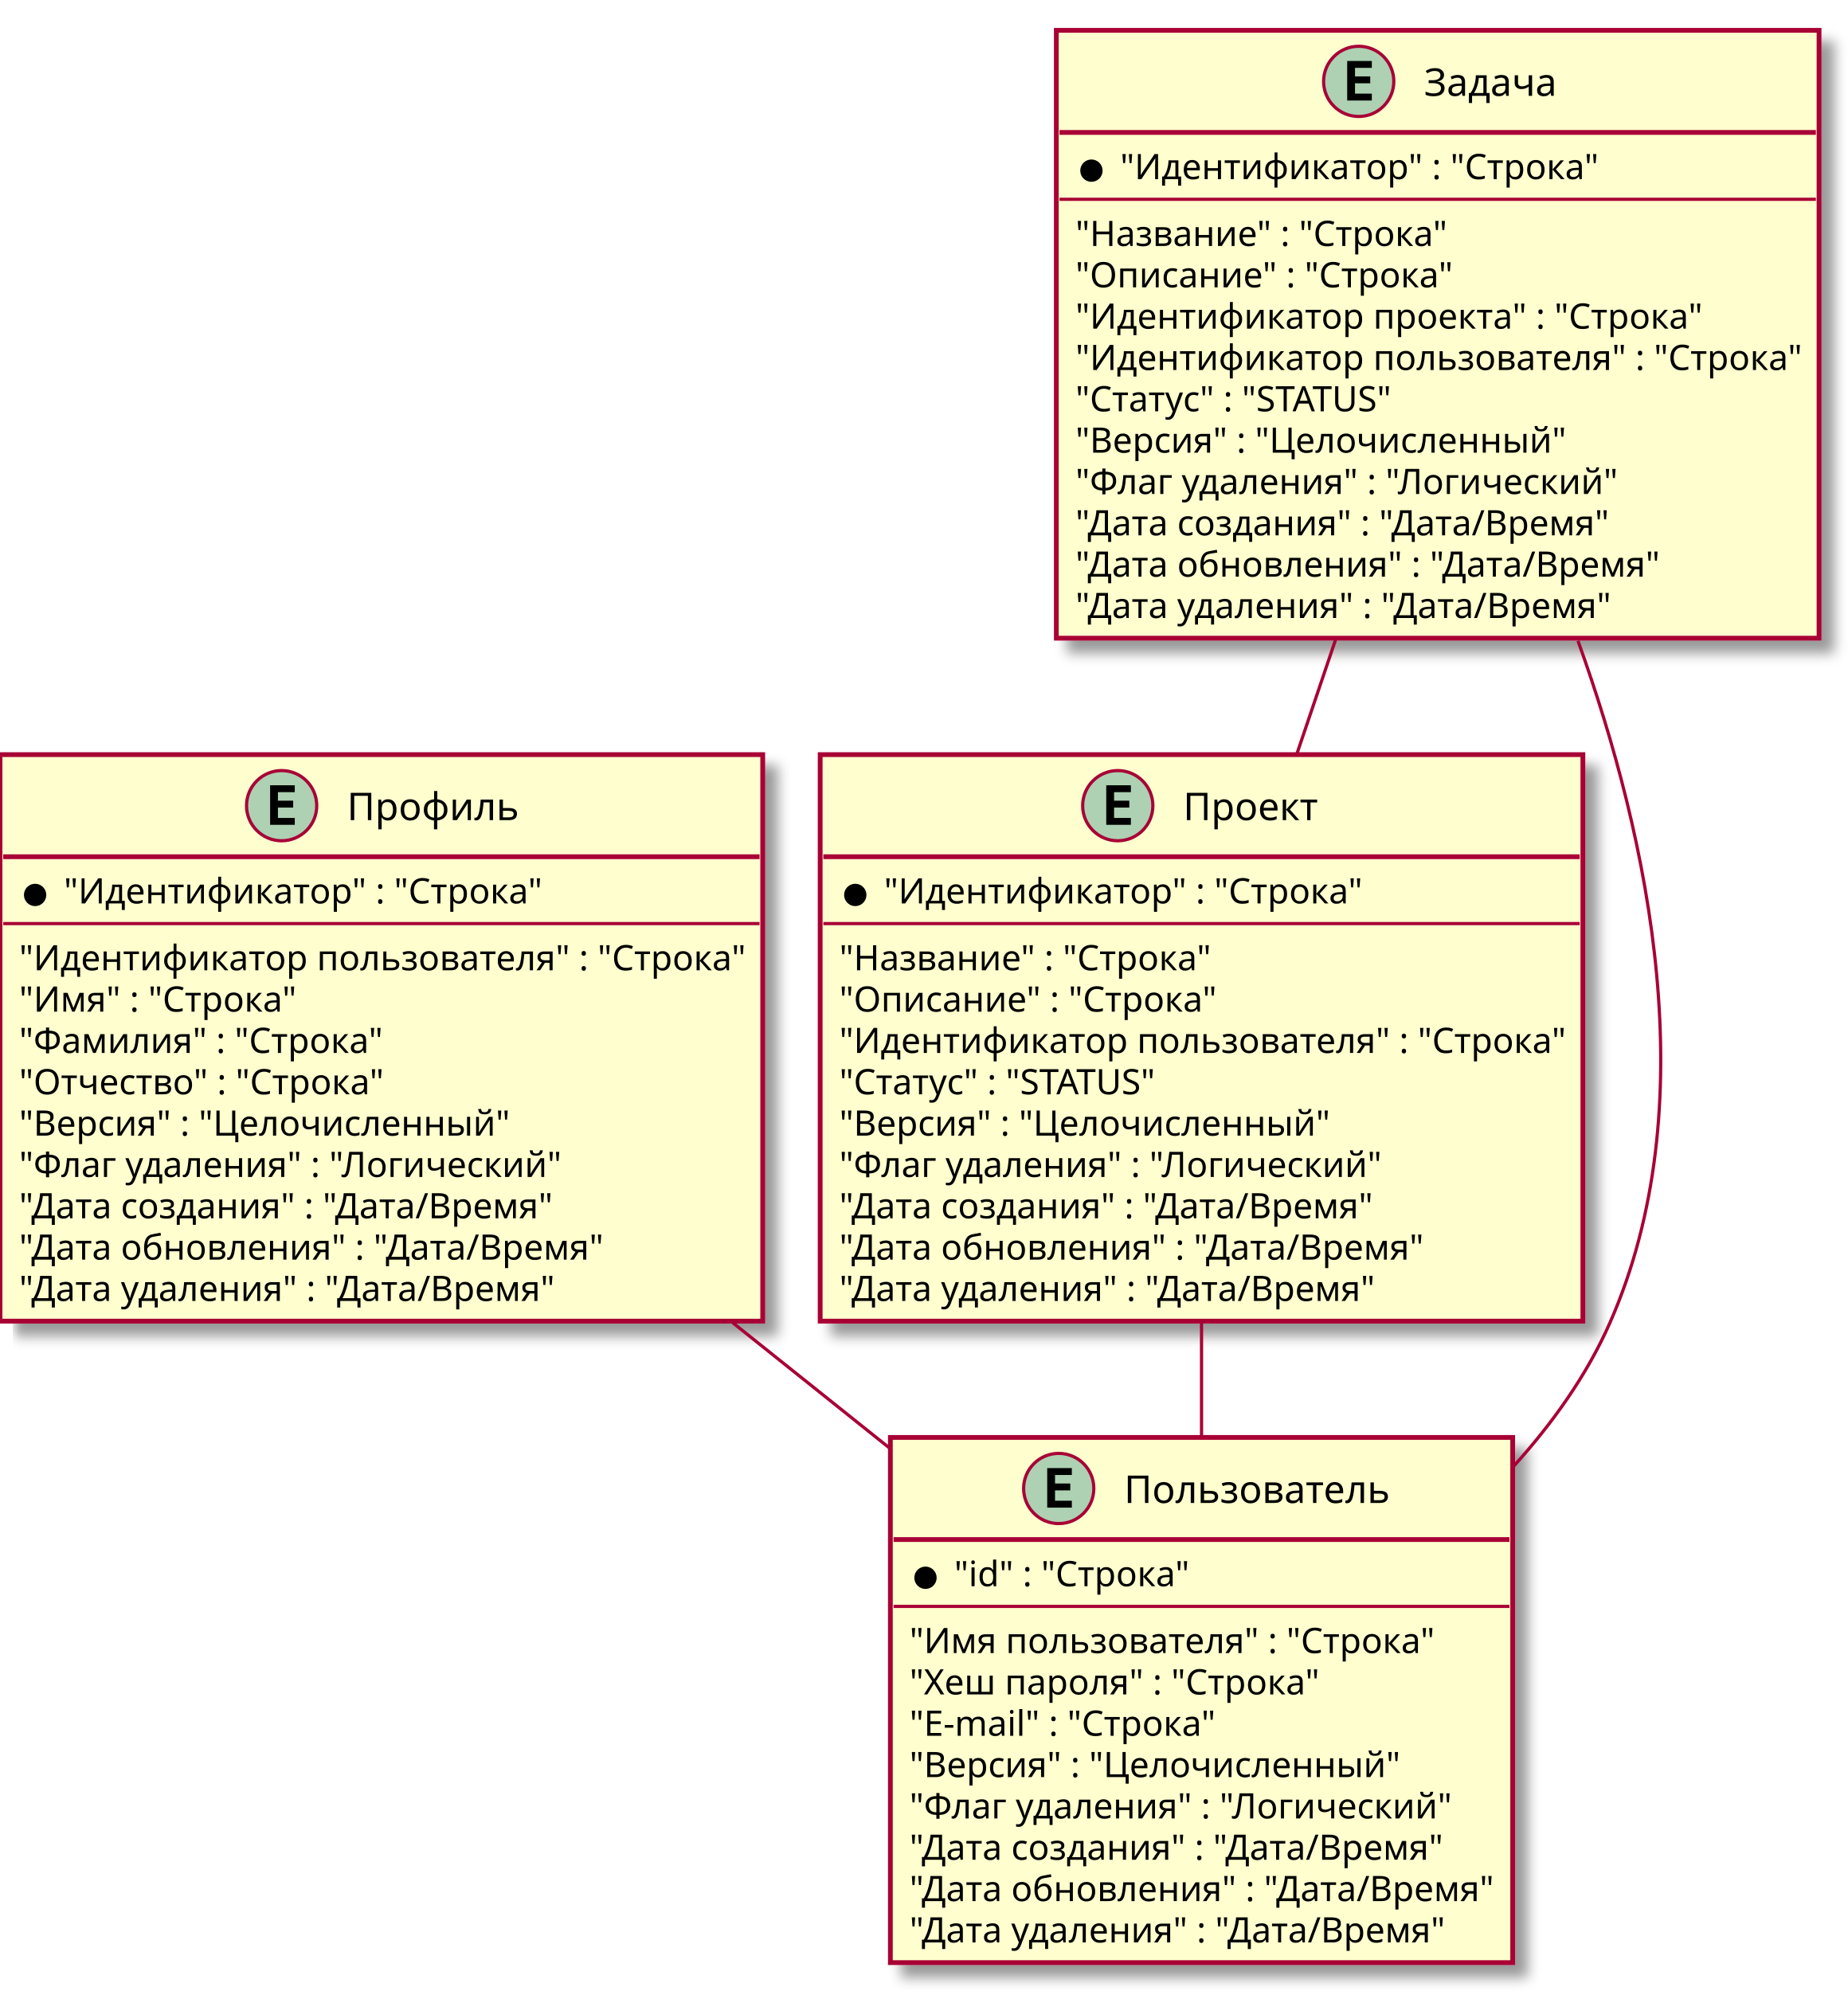
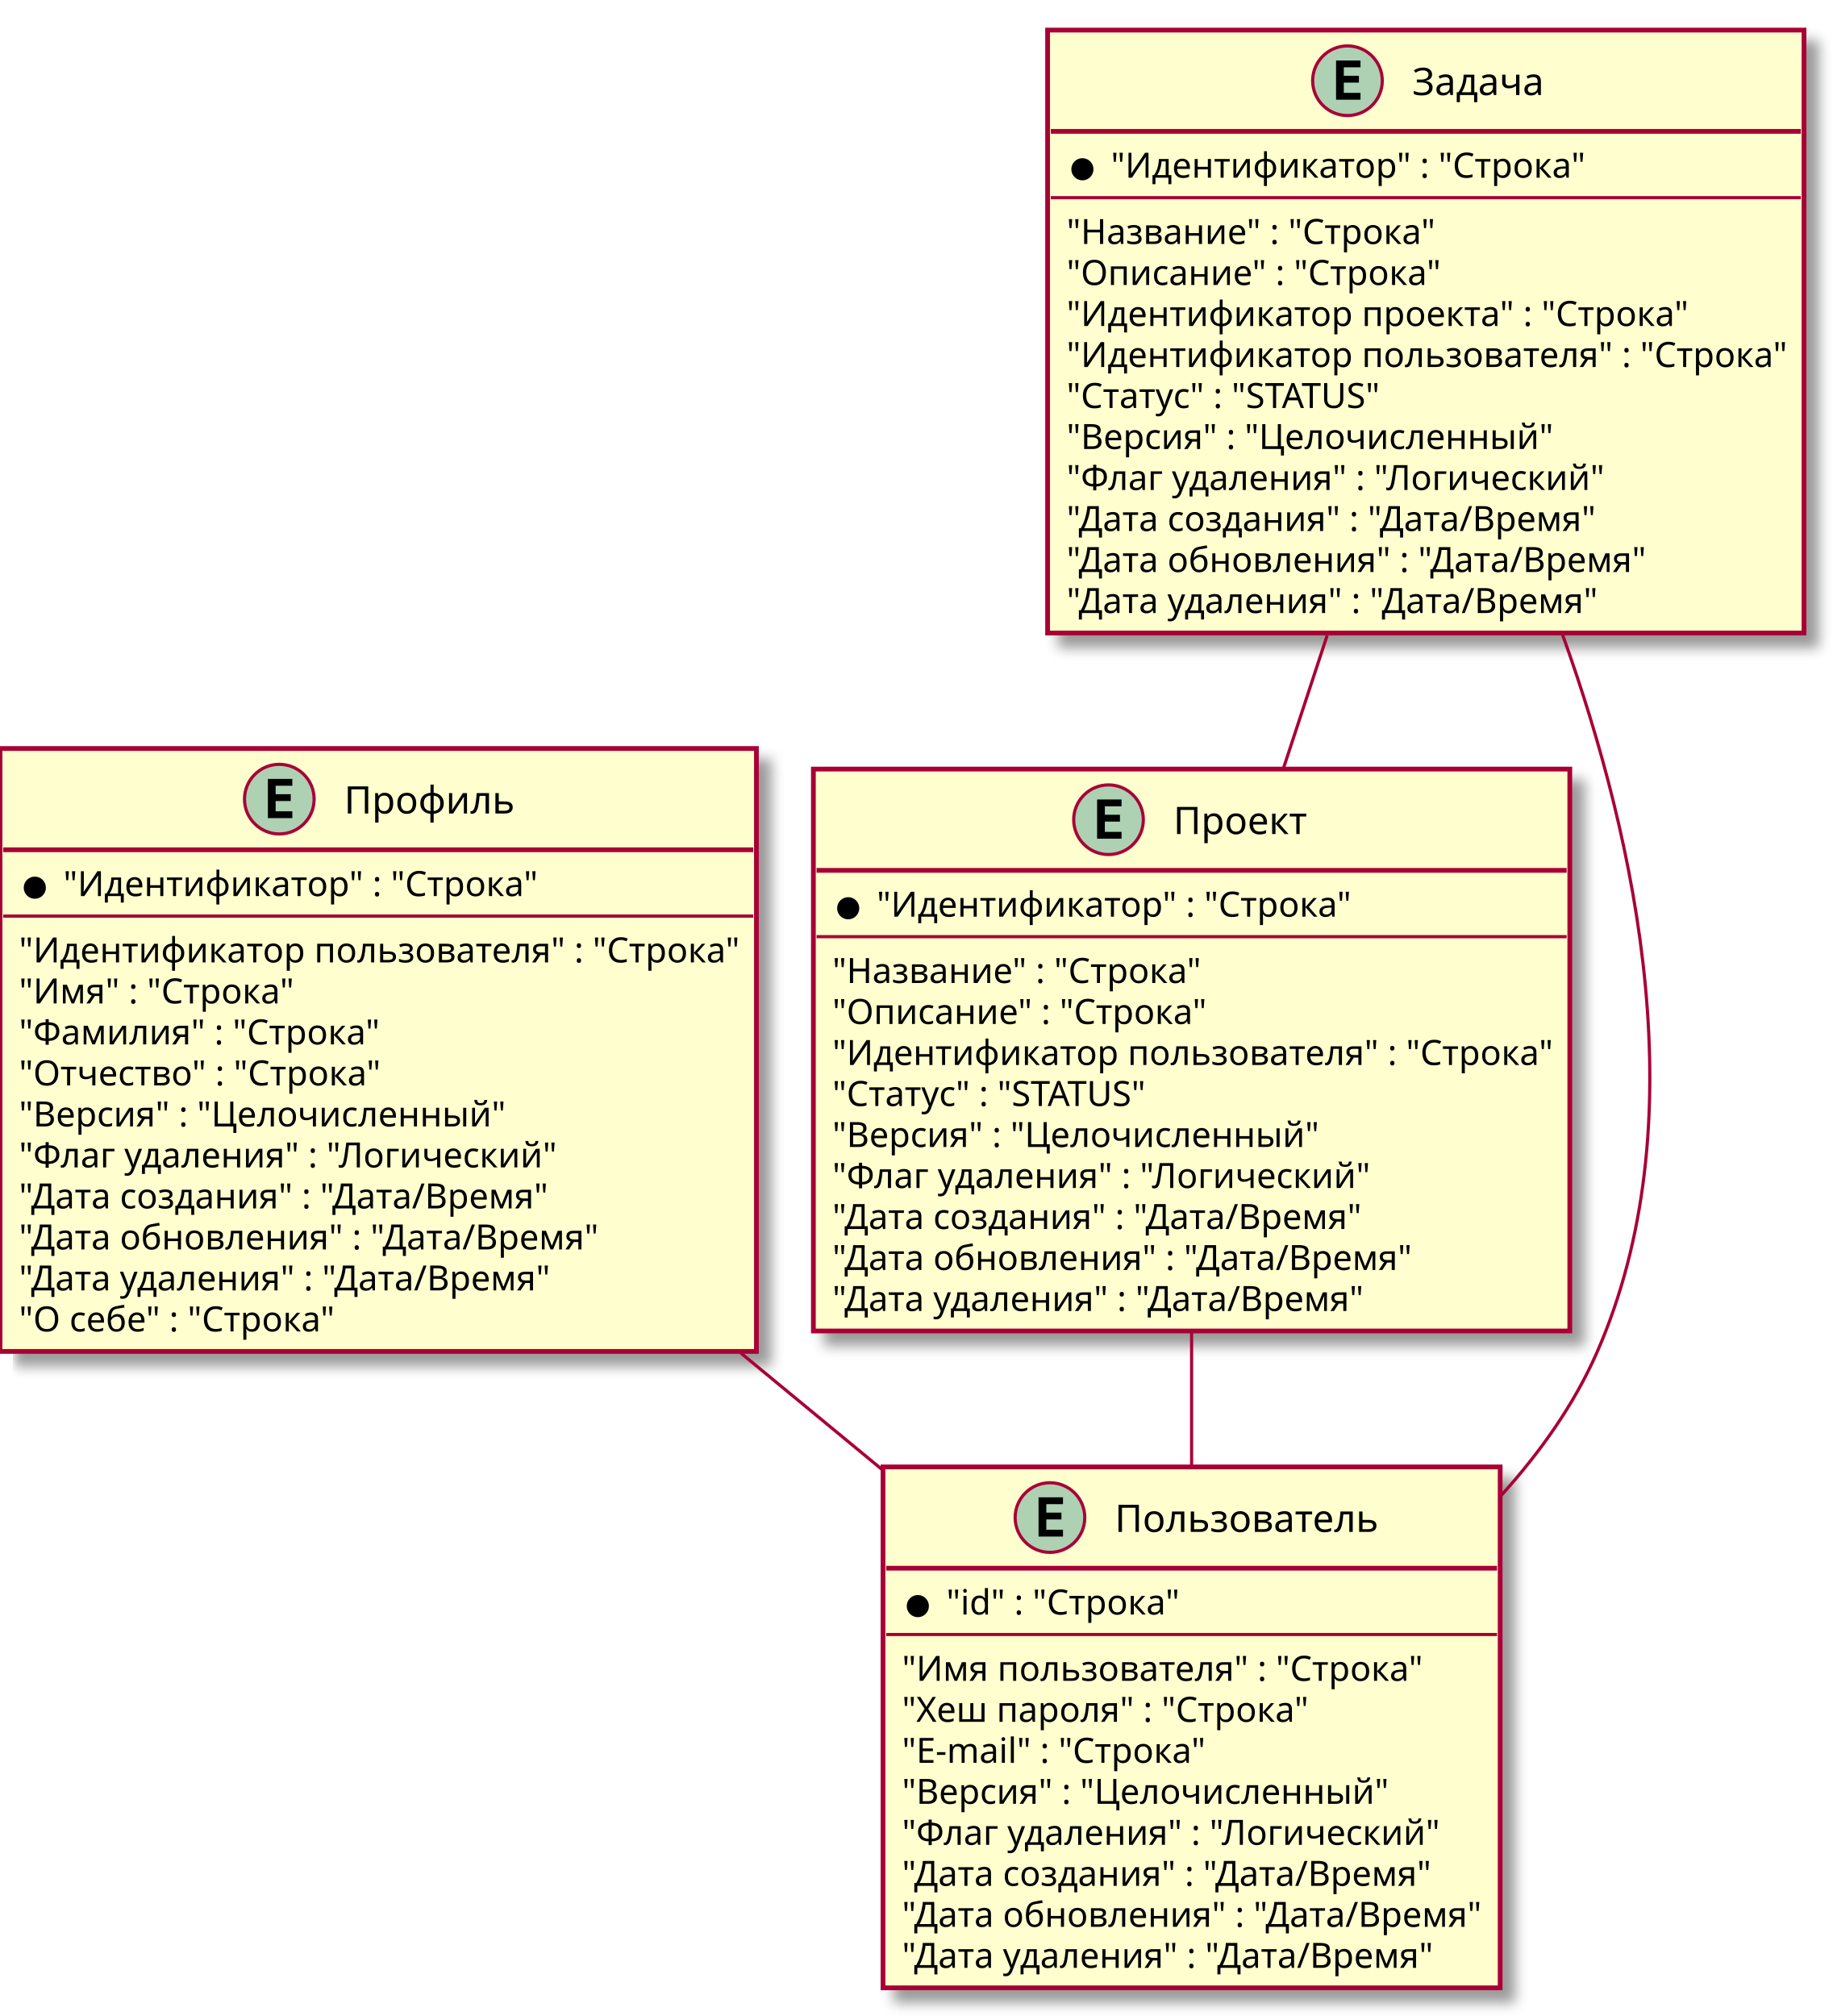
- <svg xmlns="http://www.w3.org/2000/svg" contentScriptType="application/ecmascript" contentStyleType="text/css" height="624px" preserveAspectRatio="none" style="width:579px;height:624px;" version="1.1" viewBox="0 0 579 624" width="579px" zoomAndPan="magnify">
+ <svg xmlns="http://www.w3.org/2000/svg" contentScriptType="application/ecmascript" contentStyleType="text/css" height="637px" preserveAspectRatio="none" style="width:579px;height:637px;" version="1.1" viewBox="0 0 579 637" width="579px" zoomAndPan="magnify">
  <defs>
-     <filter height="300%" id="fah5tcn" width="300%" x="-1" y="-1">
+     <filter height="300%" id="fjh0usj" width="300%" x="-1" y="-1">
      <feGaussianBlur result="blurOut" stdDeviation="2.0" />
      <feColorMatrix in="blurOut" result="blurOut2" type="matrix" values="0 0 0 0 0 0 0 0 0 0 0 0 0 0 0 0 0 0 .4 0" />
      <feOffset dx="4.0" dy="4.0" in="blurOut2" result="blurOut3" />
      <feBlend in="SourceGraphic" in2="blurOut3" mode="normal" />
    </filter>
  </defs>
  <g>
-     <rect fill="#FEFECE" filter="url(#fah5tcn)" height="177.551" style="stroke: #A80036; stroke-width: 1.5;" width="239" x="0" y="236.506" />
+     <rect fill="#FEFECE" filter="url(#fjh0usj)" height="190.506" style="stroke: #A80036; stroke-width: 1.5;" width="239" x="0" y="236.506" />
    <ellipse cx="88.25" cy="252.506" fill="#ADD1B2" rx="11" ry="11" style="stroke: #A80036; stroke-width: 1.0;" />
    <path d="M92.364,258.506 L84.644,258.506 L84.644,246.113 L92.364,246.113 L92.364,248.271 L87.093,248.271 L87.093,250.944 L91.866,250.944 L91.866,253.102 L87.093,253.102 L87.093,256.348 L92.364,256.348 Z " />
    <text fill="#000000" font-family="sans-serif" font-size="12" lengthAdjust="spacingAndGlyphs" textLength="54" x="108.75" y="257.041">Профиль</text>
    <line style="stroke: #A80036; stroke-width: 1.5;" x1="1" x2="238" y1="268.506" y2="268.506" />
    <ellipse cx="11" cy="280.483" fill="#000000" rx="3" ry="3" style="stroke: #000000; stroke-width: 1.0;" />
    <text fill="#000000" font-family="sans-serif" font-size="11" lengthAdjust="spacingAndGlyphs" textLength="151" x="20" y="283.141">"Идентификатор" : "Строка"</text>
    <line style="stroke: #A80036; stroke-width: 1.0;" x1="1" x2="238" y1="289.461" y2="289.461" />
    <text fill="#000000" font-family="sans-serif" font-size="11" lengthAdjust="spacingAndGlyphs" textLength="227" x="6" y="304.096">"Идентификатор пользователя" : "Строка"</text>
    <text fill="#000000" font-family="sans-serif" font-size="11" lengthAdjust="spacingAndGlyphs" textLength="86" x="6" y="317.051">"Имя" : "Строка"</text>
    <text fill="#000000" font-family="sans-serif" font-size="11" lengthAdjust="spacingAndGlyphs" textLength="112" x="6" y="330.006">"Фамилия" : "Строка"</text>
    <text fill="#000000" font-family="sans-serif" font-size="11" lengthAdjust="spacingAndGlyphs" textLength="114" x="6" y="342.961">"Отчество" : "Строка"</text>
    <text fill="#000000" font-family="sans-serif" font-size="11" lengthAdjust="spacingAndGlyphs" textLength="150" x="6" y="355.916">"Версия" : "Целочисленный"</text>
    <text fill="#000000" font-family="sans-serif" font-size="11" lengthAdjust="spacingAndGlyphs" textLength="169" x="6" y="368.871">"Флаг удаления" : "Логический"</text>
    <text fill="#000000" font-family="sans-serif" font-size="11" lengthAdjust="spacingAndGlyphs" textLength="168" x="6" y="381.826">"Дата создания" : "Дата/Время"</text>
    <text fill="#000000" font-family="sans-serif" font-size="11" lengthAdjust="spacingAndGlyphs" textLength="183" x="6" y="394.781">"Дата обновления" : "Дата/Время"</text>
    <text fill="#000000" font-family="sans-serif" font-size="11" lengthAdjust="spacingAndGlyphs" textLength="168" x="6" y="407.736">"Дата удаления" : "Дата/Время"</text>
-     <rect fill="#FEFECE" filter="url(#fah5tcn)" height="177.551" style="stroke: #A80036; stroke-width: 1.5;" width="239" x="257" y="236.506" />
-     <ellipse cx="350.25" cy="252.506" fill="#ADD1B2" rx="11" ry="11" style="stroke: #A80036; stroke-width: 1.0;" />
-     <path d="M354.364,258.506 L346.644,258.506 L346.644,246.113 L354.364,246.113 L354.364,248.271 L349.093,248.271 L349.093,250.944 L353.866,250.944 L353.866,253.102 L349.093,253.102 L349.093,256.348 L354.364,256.348 Z " />
-     <text fill="#000000" font-family="sans-serif" font-size="12" lengthAdjust="spacingAndGlyphs" textLength="44" x="370.75" y="257.041">Проект</text>
-     <line style="stroke: #A80036; stroke-width: 1.5;" x1="258" x2="495" y1="268.506" y2="268.506" />
-     <ellipse cx="268" cy="280.483" fill="#000000" rx="3" ry="3" style="stroke: #000000; stroke-width: 1.0;" />
-     <text fill="#000000" font-family="sans-serif" font-size="11" lengthAdjust="spacingAndGlyphs" textLength="151" x="277" y="283.141">"Идентификатор" : "Строка"</text>
-     <line style="stroke: #A80036; stroke-width: 1.0;" x1="258" x2="495" y1="289.461" y2="289.461" />
-     <text fill="#000000" font-family="sans-serif" font-size="11" lengthAdjust="spacingAndGlyphs" textLength="115" x="263" y="304.096">"Название" : "Строка"</text>
-     <text fill="#000000" font-family="sans-serif" font-size="11" lengthAdjust="spacingAndGlyphs" textLength="119" x="263" y="317.051">"Описание" : "Строка"</text>
-     <text fill="#000000" font-family="sans-serif" font-size="11" lengthAdjust="spacingAndGlyphs" textLength="227" x="263" y="330.006">"Идентификатор пользователя" : "Строка"</text>
-     <text fill="#000000" font-family="sans-serif" font-size="11" lengthAdjust="spacingAndGlyphs" textLength="103" x="263" y="342.961">"Статус" : "STATUS"</text>
-     <text fill="#000000" font-family="sans-serif" font-size="11" lengthAdjust="spacingAndGlyphs" textLength="150" x="263" y="355.916">"Версия" : "Целочисленный"</text>
-     <text fill="#000000" font-family="sans-serif" font-size="11" lengthAdjust="spacingAndGlyphs" textLength="169" x="263" y="368.871">"Флаг удаления" : "Логический"</text>
-     <text fill="#000000" font-family="sans-serif" font-size="11" lengthAdjust="spacingAndGlyphs" textLength="168" x="263" y="381.826">"Дата создания" : "Дата/Время"</text>
-     <text fill="#000000" font-family="sans-serif" font-size="11" lengthAdjust="spacingAndGlyphs" textLength="183" x="263" y="394.781">"Дата обновления" : "Дата/Время"</text>
-     <text fill="#000000" font-family="sans-serif" font-size="11" lengthAdjust="spacingAndGlyphs" textLength="168" x="263" y="407.736">"Дата удаления" : "Дата/Время"</text>
-     <rect fill="#FEFECE" filter="url(#fah5tcn)" height="190.506" style="stroke: #A80036; stroke-width: 1.5;" width="239" x="331" y="9.506" />
+     <text fill="#000000" font-family="sans-serif" font-size="11" lengthAdjust="spacingAndGlyphs" textLength="101" x="6" y="420.691">"О себе" : "Строка"</text>
+     <rect fill="#FEFECE" filter="url(#fjh0usj)" height="177.551" style="stroke: #A80036; stroke-width: 1.5;" width="239" x="257" y="243.006" />
+     <ellipse cx="350.25" cy="259.006" fill="#ADD1B2" rx="11" ry="11" style="stroke: #A80036; stroke-width: 1.0;" />
+     <path d="M354.364,265.006 L346.644,265.006 L346.644,252.613 L354.364,252.613 L354.364,254.771 L349.093,254.771 L349.093,257.444 L353.866,257.444 L353.866,259.602 L349.093,259.602 L349.093,262.848 L354.364,262.848 Z " />
+     <text fill="#000000" font-family="sans-serif" font-size="12" lengthAdjust="spacingAndGlyphs" textLength="44" x="370.75" y="263.541">Проект</text>
+     <line style="stroke: #A80036; stroke-width: 1.5;" x1="258" x2="495" y1="275.006" y2="275.006" />
+     <ellipse cx="268" cy="286.983" fill="#000000" rx="3" ry="3" style="stroke: #000000; stroke-width: 1.0;" />
+     <text fill="#000000" font-family="sans-serif" font-size="11" lengthAdjust="spacingAndGlyphs" textLength="151" x="277" y="289.641">"Идентификатор" : "Строка"</text>
+     <line style="stroke: #A80036; stroke-width: 1.0;" x1="258" x2="495" y1="295.961" y2="295.961" />
+     <text fill="#000000" font-family="sans-serif" font-size="11" lengthAdjust="spacingAndGlyphs" textLength="115" x="263" y="310.596">"Название" : "Строка"</text>
+     <text fill="#000000" font-family="sans-serif" font-size="11" lengthAdjust="spacingAndGlyphs" textLength="119" x="263" y="323.551">"Описание" : "Строка"</text>
+     <text fill="#000000" font-family="sans-serif" font-size="11" lengthAdjust="spacingAndGlyphs" textLength="227" x="263" y="336.506">"Идентификатор пользователя" : "Строка"</text>
+     <text fill="#000000" font-family="sans-serif" font-size="11" lengthAdjust="spacingAndGlyphs" textLength="103" x="263" y="349.461">"Статус" : "STATUS"</text>
+     <text fill="#000000" font-family="sans-serif" font-size="11" lengthAdjust="spacingAndGlyphs" textLength="150" x="263" y="362.416">"Версия" : "Целочисленный"</text>
+     <text fill="#000000" font-family="sans-serif" font-size="11" lengthAdjust="spacingAndGlyphs" textLength="169" x="263" y="375.371">"Флаг удаления" : "Логический"</text>
+     <text fill="#000000" font-family="sans-serif" font-size="11" lengthAdjust="spacingAndGlyphs" textLength="168" x="263" y="388.326">"Дата создания" : "Дата/Время"</text>
+     <text fill="#000000" font-family="sans-serif" font-size="11" lengthAdjust="spacingAndGlyphs" textLength="183" x="263" y="401.281">"Дата обновления" : "Дата/Время"</text>
+     <text fill="#000000" font-family="sans-serif" font-size="11" lengthAdjust="spacingAndGlyphs" textLength="168" x="263" y="414.236">"Дата удаления" : "Дата/Время"</text>
+     <rect fill="#FEFECE" filter="url(#fjh0usj)" height="190.506" style="stroke: #A80036; stroke-width: 1.5;" width="239" x="331" y="9.506" />
    <ellipse cx="425.75" cy="25.506" fill="#ADD1B2" rx="11" ry="11" style="stroke: #A80036; stroke-width: 1.0;" />
    <path d="M429.864,31.506 L422.144,31.506 L422.144,19.113 L429.864,19.113 L429.864,21.271 L424.593,21.271 L424.593,23.944 L429.366,23.944 L429.366,26.102 L424.593,26.102 L424.593,29.348 L429.864,29.348 Z " />
    <text fill="#000000" font-family="sans-serif" font-size="12" lengthAdjust="spacingAndGlyphs" textLength="41" x="446.25" y="30.041">Задача</text>
    <line style="stroke: #A80036; stroke-width: 1.5;" x1="332" x2="569" y1="41.506" y2="41.506" />
    <ellipse cx="342" cy="53.483" fill="#000000" rx="3" ry="3" style="stroke: #000000; stroke-width: 1.0;" />
    <text fill="#000000" font-family="sans-serif" font-size="11" lengthAdjust="spacingAndGlyphs" textLength="151" x="351" y="56.141">"Идентификатор" : "Строка"</text>
    <line style="stroke: #A80036; stroke-width: 1.0;" x1="332" x2="569" y1="62.461" y2="62.461" />
    <text fill="#000000" font-family="sans-serif" font-size="11" lengthAdjust="spacingAndGlyphs" textLength="115" x="337" y="77.096">"Название" : "Строка"</text>
    <text fill="#000000" font-family="sans-serif" font-size="11" lengthAdjust="spacingAndGlyphs" textLength="119" x="337" y="90.051">"Описание" : "Строка"</text>
    <text fill="#000000" font-family="sans-serif" font-size="11" lengthAdjust="spacingAndGlyphs" textLength="198" x="337" y="103.006">"Идентификатор проекта" : "Строка"</text>
    <text fill="#000000" font-family="sans-serif" font-size="11" lengthAdjust="spacingAndGlyphs" textLength="227" x="337" y="115.961">"Идентификатор пользователя" : "Строка"</text>
    <text fill="#000000" font-family="sans-serif" font-size="11" lengthAdjust="spacingAndGlyphs" textLength="103" x="337" y="128.916">"Статус" : "STATUS"</text>
    <text fill="#000000" font-family="sans-serif" font-size="11" lengthAdjust="spacingAndGlyphs" textLength="150" x="337" y="141.871">"Версия" : "Целочисленный"</text>
    <text fill="#000000" font-family="sans-serif" font-size="11" lengthAdjust="spacingAndGlyphs" textLength="169" x="337" y="154.826">"Флаг удаления" : "Логический"</text>
    <text fill="#000000" font-family="sans-serif" font-size="11" lengthAdjust="spacingAndGlyphs" textLength="168" x="337" y="167.781">"Дата создания" : "Дата/Время"</text>
    <text fill="#000000" font-family="sans-serif" font-size="11" lengthAdjust="spacingAndGlyphs" textLength="183" x="337" y="180.736">"Дата обновления" : "Дата/Время"</text>
    <text fill="#000000" font-family="sans-serif" font-size="11" lengthAdjust="spacingAndGlyphs" textLength="168" x="337" y="193.691">"Дата удаления" : "Дата/Время"</text>
-     <rect fill="#FEFECE" filter="url(#fah5tcn)" height="164.596" style="stroke: #A80036; stroke-width: 1.5;" width="195" x="279" y="450.506" />
-     <ellipse cx="331.75" cy="466.506" fill="#ADD1B2" rx="11" ry="11" style="stroke: #A80036; stroke-width: 1.0;" />
-     <path d="M335.864,472.506 L328.144,472.506 L328.144,460.113 L335.864,460.113 L335.864,462.271 L330.593,462.271 L330.593,464.944 L335.366,464.944 L335.366,467.102 L330.593,467.102 L330.593,470.348 L335.864,470.348 Z " />
-     <text fill="#000000" font-family="sans-serif" font-size="12" lengthAdjust="spacingAndGlyphs" textLength="81" x="352.25" y="471.041">Пользователь</text>
-     <line style="stroke: #A80036; stroke-width: 1.5;" x1="280" x2="473" y1="482.506" y2="482.506" />
-     <ellipse cx="290" cy="494.483" fill="#000000" rx="3" ry="3" style="stroke: #000000; stroke-width: 1.0;" />
-     <text fill="#000000" font-family="sans-serif" font-size="11" lengthAdjust="spacingAndGlyphs" textLength="74" x="299" y="497.141">"id" : "Строка"</text>
-     <line style="stroke: #A80036; stroke-width: 1.0;" x1="280" x2="473" y1="503.461" y2="503.461" />
-     <text fill="#000000" font-family="sans-serif" font-size="11" lengthAdjust="spacingAndGlyphs" textLength="162" x="285" y="518.096">"Имя пользователя" : "Строка"</text>
-     <text fill="#000000" font-family="sans-serif" font-size="11" lengthAdjust="spacingAndGlyphs" textLength="128" x="285" y="531.051">"Хеш пароля" : "Строка"</text>
-     <text fill="#000000" font-family="sans-serif" font-size="11" lengthAdjust="spacingAndGlyphs" textLength="98" x="285" y="544.006">"E-mail" : "Строка"</text>
-     <text fill="#000000" font-family="sans-serif" font-size="11" lengthAdjust="spacingAndGlyphs" textLength="150" x="285" y="556.961">"Версия" : "Целочисленный"</text>
-     <text fill="#000000" font-family="sans-serif" font-size="11" lengthAdjust="spacingAndGlyphs" textLength="169" x="285" y="569.916">"Флаг удаления" : "Логический"</text>
-     <text fill="#000000" font-family="sans-serif" font-size="11" lengthAdjust="spacingAndGlyphs" textLength="168" x="285" y="582.871">"Дата создания" : "Дата/Время"</text>
-     <text fill="#000000" font-family="sans-serif" font-size="11" lengthAdjust="spacingAndGlyphs" textLength="183" x="285" y="595.826">"Дата обновления" : "Дата/Время"</text>
-     <text fill="#000000" font-family="sans-serif" font-size="11" lengthAdjust="spacingAndGlyphs" textLength="168" x="285" y="608.781">"Дата удаления" : "Дата/Время"</text>
-     <path d="M229.609,414.551 C245.958,427.623 262.712,441.02 278.784,453.871 " fill="none" style="stroke: #A80036; stroke-width: 1.0;" />
-     <path d="M376.5,414.551 C376.5,426.425 376.5,438.567 376.5,450.324 " fill="none" style="stroke: #A80036; stroke-width: 1.0;" />
-     <path d="M418.473,200.572 C414.45,212.452 410.346,224.567 406.358,236.343 " fill="none" style="stroke: #A80036; stroke-width: 1.0;" />
-     <path d="M494.459,200.842 C517.089,263.667 534.307,346.683 504.5,414.506 C497.279,430.938 486.5,446.078 474.207,459.641 " fill="none" style="stroke: #A80036; stroke-width: 1.0;" />
+     <rect fill="#FEFECE" filter="url(#fjh0usj)" height="164.596" style="stroke: #A80036; stroke-width: 1.5;" width="195" x="279" y="463.506" />
+     <ellipse cx="331.75" cy="479.506" fill="#ADD1B2" rx="11" ry="11" style="stroke: #A80036; stroke-width: 1.0;" />
+     <path d="M335.864,485.506 L328.144,485.506 L328.144,473.113 L335.864,473.113 L335.864,475.271 L330.593,475.271 L330.593,477.944 L335.366,477.944 L335.366,480.102 L330.593,480.102 L330.593,483.348 L335.864,483.348 Z " />
+     <text fill="#000000" font-family="sans-serif" font-size="12" lengthAdjust="spacingAndGlyphs" textLength="81" x="352.25" y="484.041">Пользователь</text>
+     <line style="stroke: #A80036; stroke-width: 1.5;" x1="280" x2="473" y1="495.506" y2="495.506" />
+     <ellipse cx="290" cy="507.483" fill="#000000" rx="3" ry="3" style="stroke: #000000; stroke-width: 1.0;" />
+     <text fill="#000000" font-family="sans-serif" font-size="11" lengthAdjust="spacingAndGlyphs" textLength="74" x="299" y="510.141">"id" : "Строка"</text>
+     <line style="stroke: #A80036; stroke-width: 1.0;" x1="280" x2="473" y1="516.461" y2="516.461" />
+     <text fill="#000000" font-family="sans-serif" font-size="11" lengthAdjust="spacingAndGlyphs" textLength="162" x="285" y="531.096">"Имя пользователя" : "Строка"</text>
+     <text fill="#000000" font-family="sans-serif" font-size="11" lengthAdjust="spacingAndGlyphs" textLength="128" x="285" y="544.051">"Хеш пароля" : "Строка"</text>
+     <text fill="#000000" font-family="sans-serif" font-size="11" lengthAdjust="spacingAndGlyphs" textLength="98" x="285" y="557.006">"E-mail" : "Строка"</text>
+     <text fill="#000000" font-family="sans-serif" font-size="11" lengthAdjust="spacingAndGlyphs" textLength="150" x="285" y="569.961">"Версия" : "Целочисленный"</text>
+     <text fill="#000000" font-family="sans-serif" font-size="11" lengthAdjust="spacingAndGlyphs" textLength="169" x="285" y="582.916">"Флаг удаления" : "Логический"</text>
+     <text fill="#000000" font-family="sans-serif" font-size="11" lengthAdjust="spacingAndGlyphs" textLength="168" x="285" y="595.871">"Дата создания" : "Дата/Время"</text>
+     <text fill="#000000" font-family="sans-serif" font-size="11" lengthAdjust="spacingAndGlyphs" textLength="183" x="285" y="608.826">"Дата обновления" : "Дата/Время"</text>
+     <text fill="#000000" font-family="sans-serif" font-size="11" lengthAdjust="spacingAndGlyphs" textLength="168" x="285" y="621.781">"Дата удаления" : "Дата/Время"</text>
+     <path d="M234.095,427.536 C248.953,439.792 264.062,452.255 278.614,464.26 " fill="none" style="stroke: #A80036; stroke-width: 1.0;" />
+     <path d="M376.5,421.071 C376.5,435.064 376.5,449.486 376.5,463.324 " fill="none" style="stroke: #A80036; stroke-width: 1.0;" />
+     <path d="M419.332,200.774 C414.75,214.706 410.046,229.009 405.51,242.801 " fill="none" style="stroke: #A80036; stroke-width: 1.0;" />
+     <path d="M493.735,200.598 C517.445,266.571 536.209,355.354 504.5,427.506 C497.279,443.938 486.5,459.078 474.207,472.641 " fill="none" style="stroke: #A80036; stroke-width: 1.0;" />
  </g>
</svg>
